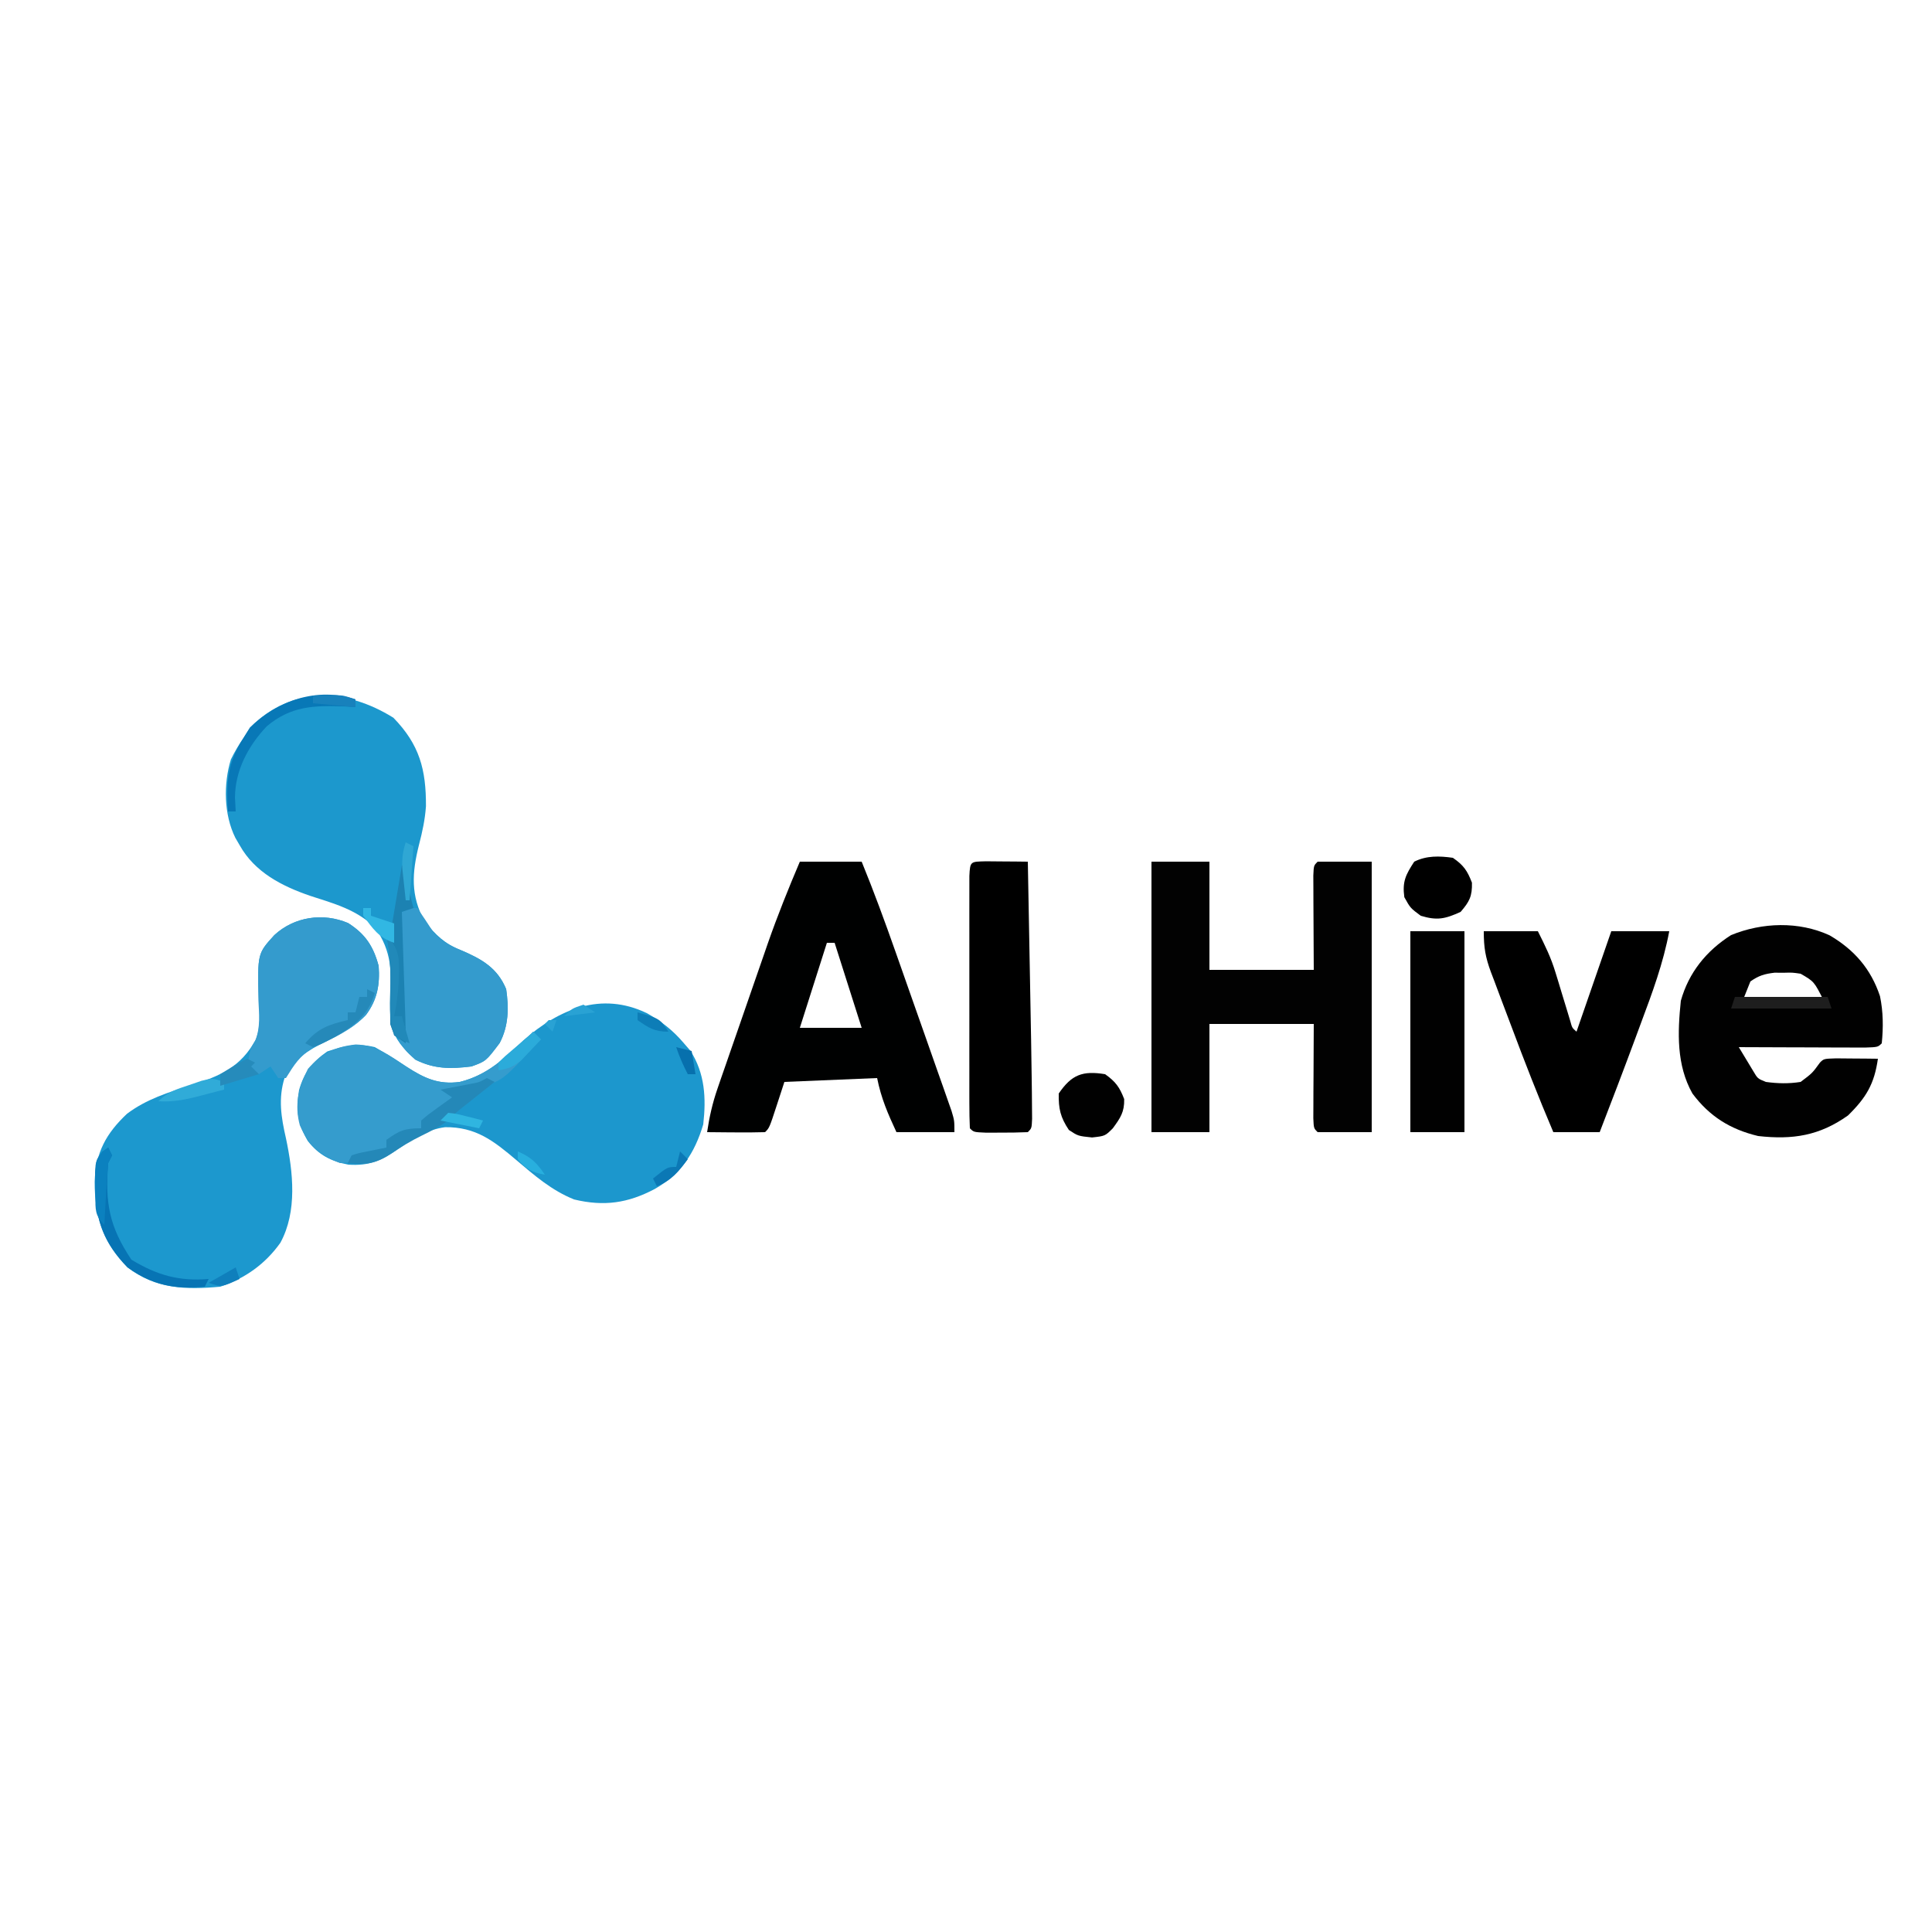
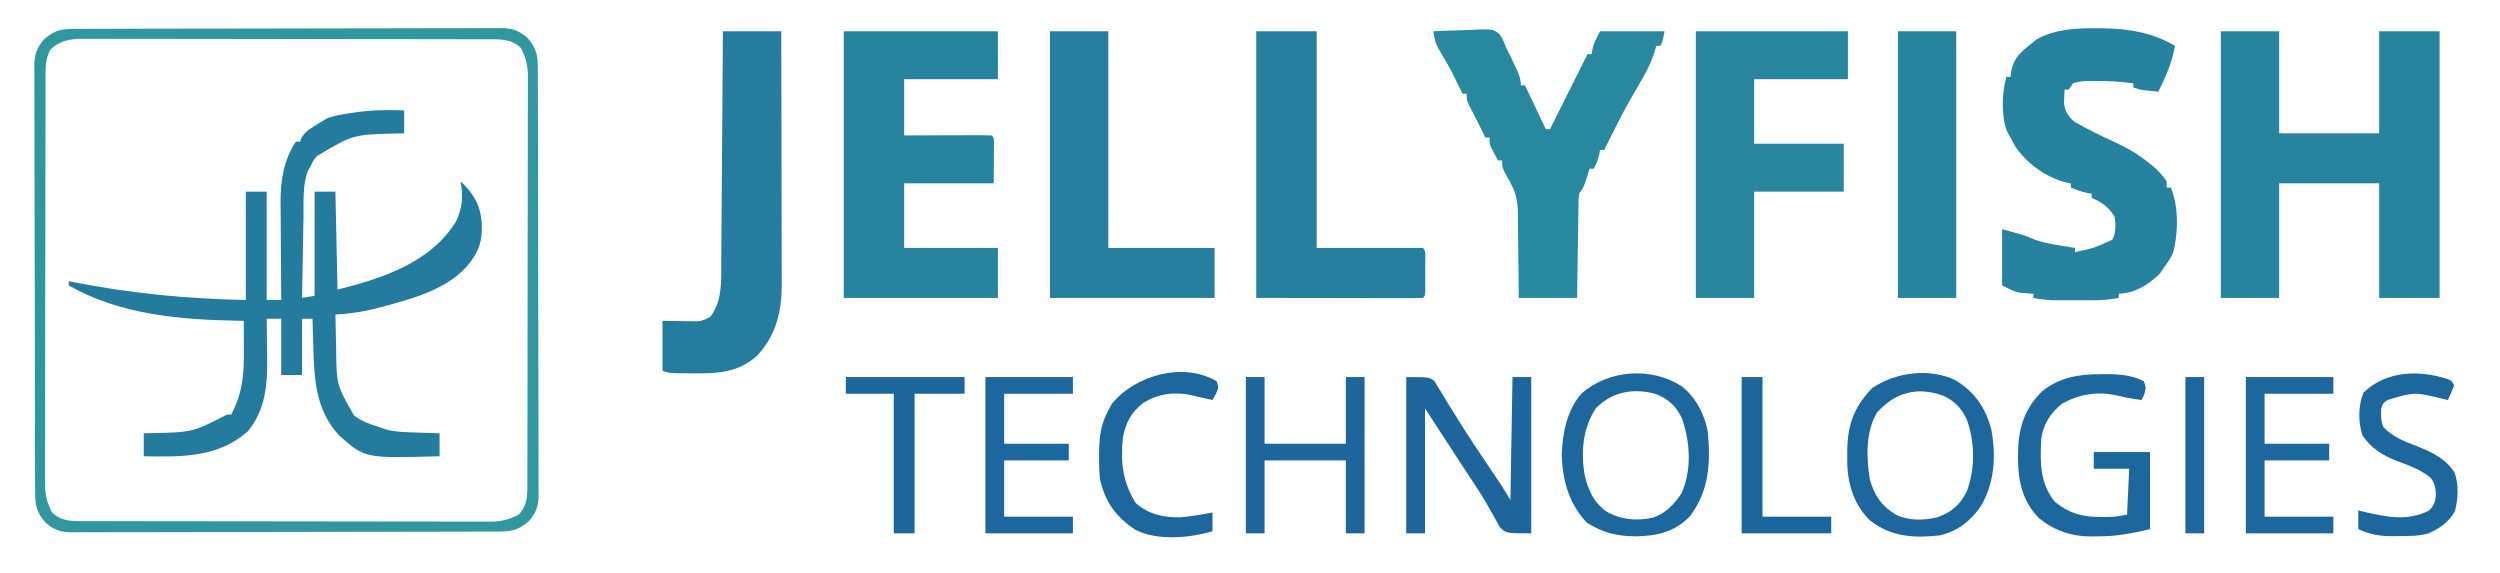
- <svg xmlns="http://www.w3.org/2000/svg" version="1.1" width="500" height="500">
-   <path d="M0 0 C6.774 6.968 8.46 13.395 8.426 22.895 C8.178 26.385 7.502 29.491 6.625 32.875 C4.799 40.137 4.415 46 8.062 52.688 C11.059 56.3 13.166 58.439 17.562 60.188 C22.863 62.454 26.926 64.75 29.188 70.25 C29.891 75.134 29.826 79.761 27.5 84.188 C23.95 88.889 23.95 88.889 20.188 90.25 C14.811 90.908 10.583 90.948 5.688 88.5 C2.428 85.566 0.577 83.417 -0.812 79.25 C-0.79 77.282 -0.763 75.314 -0.696 73.346 C-0.467 65.971 -0.327 60.433 -4.812 54.25 C-9.635 49.602 -15.375 48.094 -21.6 46.07 C-28.85 43.575 -35.864 39.992 -39.75 33.062 C-40.13 32.409 -40.511 31.755 -40.902 31.082 C-43.884 25.079 -44.012 17.159 -42.059 10.793 C-41.099 8.825 -40.049 7.055 -38.812 5.25 C-37.977 3.92 -37.977 3.92 -37.125 2.562 C-26.289 -8.274 -12.374 -7.7 0 0 Z " fill="#1C98CD" transform="translate(101.8125,185.75)" />
-   <path d="M0 0 C3.811 2.138 6.782 4.453 9.625 7.812 C10.182 8.452 10.739 9.091 11.312 9.75 C15.074 15.66 15.4 21.995 14.625 28.812 C12.4 36.257 8.816 41.724 2 45.562 C-4.868 49.168 -11.023 50.098 -18.781 48.234 C-24.578 45.924 -29.074 42.012 -33.789 38.004 C-39.595 33.084 -44.26 29.415 -52.199 29.531 C-56.786 30.124 -60.608 32.572 -64.34 35.191 C-68.673 38.203 -71.859 39.582 -77.203 39.223 C-81.721 38.37 -84.875 36.728 -87.73 33.082 C-90.32 28.655 -90.857 24.957 -89.98 19.922 C-88.667 15.345 -86.553 12.634 -82.688 9.938 C-78.277 8.439 -74.965 7.704 -70.375 8.812 C-67.555 10.385 -64.874 12.089 -62.182 13.869 C-57.57 16.858 -53.897 18.571 -48.375 17.812 C-41.457 16.117 -36.998 11.862 -31.938 7.07 C-22.707 -1.063 -11.761 -5.625 0 0 Z " fill="#1C97CD" transform="translate(167.375,262.1875)" />
-   <path d="M0 0 C4.434 2.831 6.538 5.972 7.91 11.117 C8.258 15.906 7.552 19.846 4.66 23.742 C1.659 26.918 -1.77 28.607 -5.652 30.555 C-10.553 33.066 -13.916 35.043 -16.426 40.023 C-18.127 45.388 -17.324 50.302 -16.09 55.68 C-14.233 64.429 -13.111 74.644 -17.527 82.742 C-21.43 88.252 -26.707 91.99 -33.09 94.117 C-42.039 94.932 -49.754 94.727 -57.09 89.117 C-63.492 82.502 -65.591 76.093 -65.59 66.928 C-65.341 59.398 -62.622 54.443 -57.215 49.352 C-52.167 45.566 -46.501 43.801 -40.554 41.936 C-33.032 39.546 -27.753 37.25 -23.864 30.11 C-22.516 26.639 -22.844 23.338 -23.09 19.68 C-23.455 7.923 -23.455 7.923 -19.09 3.117 C-13.907 -1.653 -6.491 -2.742 0 0 Z " fill="#1C98CE" transform="translate(90.08984,238.8828)" />
-   <path d="M0 0 C4.95 0 9.9 0 15 0 C15 9.24 15 18.48 15 28 C23.91 28 32.82 28 42 28 C41.96 19.159 41.96 19.159 41.91 10.319 C41.907 9.225 41.905 8.131 41.902 7.004 C41.897 5.878 41.892 4.752 41.886 3.592 C42 1 42 1 43 0 C47.62 0 52.24 0 57 0 C57 23.1 57 46.2 57 70 C52.38 70 47.76 70 43 70 C42 69 42 69 41.886 66.408 C41.892 65.282 41.897 64.156 41.902 62.996 C41.905 61.902 41.907 60.808 41.91 59.681 C41.919 58.281 41.928 56.88 41.938 55.438 C41.958 51.003 41.979 46.569 42 42 C33.09 42 24.18 42 15 42 C15 51.24 15 60.48 15 70 C10.05 70 5.1 70 0 70 C0 46.9 0 23.8 0 0 Z " fill="#020202" transform="translate(298,223)" />
-   <path d="M0 0 C5.28 0 10.56 0 16 0 C19.149 7.707 22.005 15.487 24.766 23.34 C25.423 25.206 25.423 25.206 26.094 27.109 C27.013 29.72 27.93 32.331 28.847 34.943 C30.021 38.289 31.202 41.633 32.384 44.976 C33.516 48.179 34.64 51.385 35.766 54.59 C36.191 55.79 36.615 56.99 37.053 58.226 C37.441 59.335 37.828 60.443 38.228 61.586 C38.742 63.049 38.742 63.049 39.268 64.543 C40 67 40 67 40 70 C35.05 70 30.1 70 25 70 C22.751 65.14 21.056 61.282 20 56 C12.08 56.33 4.16 56.66 -4 57 C-4.639 58.959 -5.279 60.919 -5.938 62.938 C-7.875 68.875 -7.875 68.875 -9 70 C-11.53 70.073 -14.033 70.092 -16.562 70.062 C-17.273 70.058 -17.984 70.053 -18.717 70.049 C-20.478 70.037 -22.239 70.019 -24 70 C-23.421 66.083 -22.608 62.476 -21.313 58.736 C-20.969 57.734 -20.625 56.732 -20.271 55.7 C-19.898 54.631 -19.525 53.562 -19.141 52.461 C-18.754 51.344 -18.368 50.226 -17.97 49.075 C-17.152 46.713 -16.332 44.351 -15.509 41.99 C-14.262 38.411 -13.025 34.829 -11.789 31.246 C-10.99 28.943 -10.191 26.639 -9.391 24.336 C-9.026 23.279 -8.661 22.223 -8.285 21.134 C-5.781 13.969 -2.973 6.984 0 0 Z M7 21 C4.69 28.26 2.38 35.52 0 43 C5.28 43 10.56 43 16 43 C13.69 35.74 11.38 28.48 9 21 C8.34 21 7.68 21 7 21 Z " fill="#000101" transform="translate(207,223)" />
-   <path d="M0 0 C6.393 3.737 10.688 8.69 13.039 15.742 C13.885 19.769 13.914 23.85 13.5 27.938 C12.5 28.938 12.5 28.938 9.082 29.051 C7.564 29.051 6.045 29.045 4.527 29.035 C3.73 29.034 2.932 29.032 2.11 29.031 C-0.447 29.025 -3.005 29.013 -5.562 29 C-7.292 28.995 -9.022 28.99 -10.752 28.986 C-15.001 28.975 -19.251 28.958 -23.5 28.938 C-22.714 30.254 -21.921 31.565 -21.125 32.875 C-20.684 33.606 -20.243 34.337 -19.789 35.09 C-18.623 37.075 -18.623 37.075 -16.5 37.938 C-13.441 38.358 -10.552 38.428 -7.5 37.938 C-4.476 35.666 -4.476 35.666 -2.5 32.938 C-1.5 31.938 -1.5 31.938 1.66 31.84 C2.948 31.851 4.236 31.863 5.562 31.875 C6.853 31.884 8.143 31.893 9.473 31.902 C10.472 31.914 11.471 31.926 12.5 31.938 C11.587 38.438 9.468 42.014 4.75 46.625 C-2.59 51.847 -9.54 52.955 -18.5 51.938 C-25.686 50.22 -31.075 46.875 -35.5 40.938 C-39.654 33.567 -39.353 25.162 -38.5 16.938 C-36.449 9.618 -31.897 4.01 -25.5 -0.062 C-17.443 -3.363 -7.976 -3.674 0 0 Z M-20.5 11.938 C-21.16 13.588 -21.82 15.238 -22.5 16.938 C-15.57 16.938 -8.64 16.938 -1.5 16.938 C-4.001 11.961 -4.001 11.961 -7.5 9.938 C-9.648 9.621 -9.648 9.621 -11.938 9.688 C-12.699 9.682 -13.461 9.677 -14.246 9.672 C-16.849 9.979 -18.352 10.423 -20.5 11.938 Z " fill="#010101" transform="translate(473.5,242.0625)" />
-   <path d="M0 0 C4.62 0 9.24 0 14 0 C15.908 3.816 17.38 6.771 18.57 10.707 C18.827 11.54 19.083 12.374 19.348 13.232 C19.604 14.084 19.861 14.935 20.125 15.812 C20.646 17.528 21.169 19.243 21.695 20.957 C21.922 21.71 22.149 22.462 22.383 23.238 C22.858 25.002 22.858 25.002 24 26 C26.97 17.42 29.94 8.84 33 0 C37.95 0 42.9 0 48 0 C46.461 8.246 43.619 15.92 40.688 23.75 C40.208 25.044 39.73 26.338 39.252 27.633 C36.236 35.782 33.133 43.896 30 52 C26.04 52 22.08 52 18 52 C14.125 42.886 10.532 33.692 7.069 24.416 C6.179 22.039 5.278 19.667 4.377 17.295 C3.807 15.771 3.237 14.247 2.668 12.723 C2.399 12.021 2.131 11.318 1.854 10.595 C0.421 6.713 0 4.251 0 0 Z " fill="#000000" transform="translate(384,241)" />
-   <path d="M0 0 C1.932 0.017 1.932 0.017 3.902 0.035 C5.193 0.044 6.483 0.053 7.812 0.062 C8.812 0.074 9.811 0.086 10.84 0.098 C10.984 7.835 11.126 15.572 11.267 23.309 C11.315 25.937 11.364 28.564 11.413 31.191 C11.483 34.987 11.552 38.782 11.621 42.578 C11.643 43.736 11.665 44.894 11.687 46.087 C11.747 49.424 11.797 52.76 11.84 56.098 C11.864 57.928 11.864 57.928 11.888 59.795 C11.898 60.978 11.907 62.161 11.916 63.38 C11.93 64.99 11.93 64.99 11.945 66.632 C11.84 69.098 11.84 69.098 10.84 70.098 C8.508 70.197 6.174 70.227 3.84 70.223 C2.561 70.225 1.282 70.228 -0.035 70.23 C-3.16 70.098 -3.16 70.098 -4.16 69.098 C-4.26 66.986 -4.288 64.872 -4.29 62.758 C-4.292 61.765 -4.292 61.765 -4.295 60.752 C-4.299 58.555 -4.296 56.358 -4.293 54.16 C-4.294 52.639 -4.295 51.119 -4.296 49.598 C-4.297 46.407 -4.295 43.216 -4.291 40.024 C-4.285 35.925 -4.288 31.826 -4.294 27.726 C-4.298 24.585 -4.297 21.443 -4.294 18.302 C-4.293 16.79 -4.294 15.278 -4.296 13.766 C-4.299 11.657 -4.295 9.547 -4.29 7.438 C-4.289 6.235 -4.288 5.032 -4.287 3.793 C-4.104 -0.095 -3.958 0.122 0 0 Z " fill="#000000" transform="translate(255.1602,222.9023)" />
-   <path d="M0 0 C4.434 2.831 6.538 5.972 7.91 11.117 C8.258 15.906 7.552 19.846 4.66 23.742 C0.84 27.777 -4.091 29.921 -9.066 32.246 C-12.55 34.402 -13.956 36.676 -16.09 40.117 C-16.75 40.117 -17.41 40.117 -18.09 40.117 C-18.75 39.127 -19.41 38.137 -20.09 37.117 C-21.08 37.777 -22.07 38.437 -23.09 39.117 C-24.08 38.457 -25.07 37.797 -26.09 37.117 C-25.316 32.475 -25.316 32.475 -24.043 30.461 C-22.626 26.976 -23.058 23.555 -23.215 19.867 C-23.439 7.905 -23.439 7.905 -19.09 3.117 C-13.907 -1.653 -6.491 -2.742 0 0 Z " fill="#349BCD" transform="translate(90.08984,238.8828)" />
-   <path d="M0 0 C0.66 0.66 1.32 1.32 2 2 C0.283 3.825 -1.447 5.635 -3.188 7.438 C-3.67 7.954 -4.153 8.47 -4.65 9.002 C-7.658 12.09 -9.682 13.63 -14 14 C-19.128 15.256 -20.818 16.895 -24 21 C-26.75 22.312 -26.75 22.312 -29 23 C-29 23.66 -29 24.32 -29 25 C-33.455 26.485 -33.455 26.485 -38 28 C-38 28.66 -38 29.32 -38 30 C-46.686 33.917 -46.686 33.917 -50 34 C-55.324 31.852 -58.116 29.517 -60.406 24.215 C-61.84 18.867 -60.741 14.482 -58.312 9.625 C-54.76 5.593 -51.241 3.886 -45.938 3.312 C-40.654 3.437 -37.102 6.217 -32.807 9.057 C-28.195 12.045 -24.522 13.758 -19 13 C-11.099 11.063 -5.672 5.542 0 0 Z " fill="#359CCD" transform="translate(138,267)" />
-   <path d="M0 0 C1.364 1.979 2.694 3.982 4 6 C6.204 8.566 8.248 9.694 11.375 10.938 C16.675 13.204 20.739 15.5 23 21 C23.704 25.884 23.639 30.511 21.312 34.938 C17.762 39.639 17.762 39.639 14 41 C8.568 41.664 4.368 41.696 -0.562 39.188 C-3 37 -3 37 -5 34 C-4.01 33.505 -4.01 33.505 -3 33 C-3.33 32.67 -3.66 32.34 -4 32 C-4.088 29.708 -4.107 27.414 -4.098 25.121 C-4.096 24.434 -4.095 23.748 -4.093 23.04 C-4.088 20.839 -4.075 18.638 -4.062 16.438 C-4.057 14.949 -4.053 13.46 -4.049 11.971 C-4.038 8.314 -4.021 4.657 -4 1 C-2 0 -2 0 0 0 Z " fill="#349BCD" transform="translate(108,235)" />
-   <path d="M0 0 C4.62 0 9.24 0 14 0 C14 17.16 14 34.32 14 52 C9.38 52 4.76 52 0 52 C0 34.84 0 17.68 0 0 Z " fill="#010101" transform="translate(365,241)" />
-   <path d="M0 0 C2.781 1.925 3.732 3.303 4.938 6.438 C5.023 9.95 4.296 11.345 2 14 C-2.023 15.822 -4.059 16.284 -8.312 15 C-11 13 -11 13 -12.562 10.188 C-13.117 6.15 -12.196 4.372 -10 1 C-6.8 -0.6 -3.473 -0.495 0 0 Z " fill="#000000" transform="translate(376,222)" />
-   <path d="M0 0 C2.716 1.93 3.747 3.342 4.938 6.438 C5.019 9.794 3.955 11.321 2 14 C0 16 0 16 -3.375 16.375 C-7 16 -7 16 -9.375 14.438 C-11.57 11.145 -12.069 8.958 -12 5 C-8.664 0.101 -5.81 -0.951 0 0 Z " fill="#010101" transform="translate(286,278)" />
-   <path d="M0 0 C0.33 0 0.66 0 1 0 C1.144 1.073 1.289 2.145 1.438 3.25 C1.837 5.917 2.276 8.414 3 11 C2.01 11.33 1.02 11.66 0 12 C0.03 12.923 0.061 13.847 0.092 14.798 C0.204 18.225 0.316 21.653 0.427 25.08 C0.476 26.563 0.524 28.046 0.573 29.529 C0.643 31.661 0.712 33.794 0.781 35.926 C0.844 37.85 0.844 37.85 0.908 39.814 C0.968 41.875 1 43.938 1 46 C-2 44 -2 44 -3 41 C-3.058 37.469 -3.022 33.954 -2.961 30.424 C-2.916 26.155 -3.144 22.207 -4 18 C-3.67 18 -3.34 18 -3 18 C-2.01 12.06 -1.02 6.12 0 0 Z " fill="#1C82B2" transform="translate(104,224)" />
-   <path d="M0 0 C0.66 0.33 1.32 0.66 2 1 C1.301 1.554 0.603 2.109 -0.117 2.68 C-1.027 3.404 -1.937 4.129 -2.875 4.875 C-3.78 5.594 -4.685 6.314 -5.617 7.055 C-8.003 8.936 -8.003 8.936 -10 11 C-12.256 12.504 -14.268 13.659 -16.688 14.812 C-19.664 16.257 -22.337 17.878 -25.062 19.75 C-28.921 22.248 -31.471 22.472 -36 22 C-35.67 21.34 -35.34 20.68 -35 20 C-33.25 19.438 -33.25 19.438 -31 19 C-30.093 18.814 -29.185 18.629 -28.25 18.438 C-27.508 18.293 -26.765 18.149 -26 18 C-26 17.34 -26 16.68 -26 16 C-22.633 13.568 -21.266 13 -17 13 C-17 12.34 -17 11.68 -17 11 C-15.25 9.492 -15.25 9.492 -13 7.875 C-12.258 7.336 -11.515 6.797 -10.75 6.242 C-9.884 5.627 -9.884 5.627 -9 5 C-9.99 4.34 -10.98 3.68 -12 3 C-11.301 2.867 -10.603 2.734 -9.883 2.598 C-8.518 2.333 -8.518 2.333 -7.125 2.062 C-5.768 1.801 -5.768 1.801 -4.383 1.535 C-2 1.1 -2 1.1 0 0 Z " fill="#2488B8" transform="translate(126,279)" />
-   <path d="M0 0 C0.33 0.66 0.66 1.32 1 2 C0.67 2.66 0.34 3.32 0 4 C-0.83 14.369 0.275 20.412 6 29 C12.624 33.02 18.314 34.63 26 34 C25.67 34.66 25.34 35.32 25 36 C17.245 36.742 11.4 35.59 5 31 C-1.007 24.844 -3.287 18.972 -3.312 10.375 C-3.329 9.063 -3.346 7.75 -3.363 6.398 C-3 3 -3 3 -1.48 1.039 C-0.992 0.696 -0.503 0.353 0 0 Z " fill="#0774B4" transform="translate(28,297)" />
-   <path d="M0 0 C0 0.66 0 1.32 0 2 C-0.906 1.942 -1.812 1.884 -2.746 1.824 C-10.726 1.529 -16.74 1.701 -23 7 C-27.767 12.055 -31.163 18.408 -31.188 25.438 C-31.126 26.613 -31.064 27.789 -31 29 C-31.66 29 -32.32 29 -33 29 C-33.491 21.579 -33.125 16.281 -29 10 C-28.165 8.67 -28.165 8.67 -27.312 7.312 C-20.205 0.205 -9.753 -3.251 0 0 Z " fill="#0878B7" transform="translate(92,181)" />
-   <path d="M0 0 C0.66 0.33 1.32 0.66 2 1 C0.394 6.621 -3.269 9.391 -8.102 12.238 C-12.03 14.317 -12.03 14.317 -14 15 C-14.66 14.67 -15.32 14.34 -16 14 C-12.778 10.133 -9.851 9.119 -5 8 C-5 7.34 -5 6.68 -5 6 C-4.34 6 -3.68 6 -3 6 C-2.67 4.68 -2.34 3.36 -2 2 C-1.34 2 -0.68 2 0 2 C0 1.34 0 0.68 0 0 Z " fill="#2589B9" transform="translate(95,256)" />
-   <path d="M0 0 C7.92 0 15.84 0 24 0 C24.33 0.99 24.66 1.98 25 3 C16.42 3 7.84 3 -1 3 C-0.67 2.01 -0.34 1.02 0 0 Z " fill="#1E1E1E" transform="translate(449,258)" />
-   <path d="M0 0 C2.832 3.175 3.368 5.151 3.25 9.375 C3.224 10.338 3.198 11.301 3.172 12.293 C2.984 15.248 2.626 18.105 2 21 C2.66 21 3.32 21 4 21 C4.66 23.31 5.32 25.62 6 28 C4.062 27.188 4.062 27.188 2 26 C0.517 21.552 0.959 17.064 1.039 12.424 C1.084 8.155 0.856 4.207 0 0 Z " fill="#2189B9" transform="translate(100,242)" />
-   <path d="M0 0 C0.33 0.66 0.66 1.32 1 2 C0.67 2.66 0.34 3.32 0 4 C-0.232 6.713 -0.419 9.408 -0.562 12.125 C-0.606 12.879 -0.649 13.633 -0.693 14.41 C-0.799 16.273 -0.9 18.137 -1 20 C-3.474 17.526 -3.286 16.025 -3.322 12.639 C-3.319 11.954 -3.316 11.268 -3.312 10.562 C-3.329 9.881 -3.345 9.2 -3.361 8.498 C-3.366 3.475 -3.366 3.475 -1.48 1.027 C-0.748 0.519 -0.748 0.519 0 0 Z " fill="#0B81BF" transform="translate(28,297)" />
-   <path d="M0 0 C0 0.66 0 1.32 0 2 C-0.579 2.143 -1.158 2.286 -1.754 2.434 C-3.161 2.788 -4.565 3.154 -5.965 3.535 C-9.733 4.543 -13.062 5.246 -17 5 C-14.517 2.517 -12.382 1.927 -9.062 0.812 C-8.002 0.448 -6.941 0.083 -5.848 -0.293 C-3 -1 -3 -1 0 0 Z " fill="#30ABD8" transform="translate(58,280)" />
-   <path d="M0 0 C0.66 0.33 1.32 0.66 2 1 C1.67 1.33 1.34 1.66 1 2 C1.66 2.66 2.32 3.32 3 4 C-1.95 5.485 -1.95 5.485 -7 7 C-7 6.01 -7 5.02 -7 4 C-1.727 0.777 -1.727 0.777 0 0 Z " fill="#268BBB" transform="translate(64,274)" />
-   <path d="M0 0 C0.66 0.66 1.32 1.32 2 2 C0.926 3.155 -0.159 4.299 -1.25 5.438 C-1.853 6.076 -2.457 6.714 -3.078 7.371 C-5.1 9.085 -6.413 9.594 -9 10 C-9 9.34 -9 8.68 -9 8 C-7.285 6.309 -7.285 6.309 -5.062 4.438 C-3.966 3.507 -3.966 3.507 -2.848 2.559 C-2.238 2.044 -1.628 1.53 -1 1 C-0.67 0.67 -0.34 0.34 0 0 Z " fill="#2BABDA" transform="translate(138,267)" />
-   <path d="M0 0 C0.66 0 1.32 0 2 0 C2 0.66 2 1.32 2 2 C3.98 2.66 5.96 3.32 8 4 C8 5.65 8 7.3 8 9 C3.962 7.654 2.527 5.347 0 2 C0 1.34 0 0.68 0 0 Z " fill="#31B7E3" transform="translate(94,235)" />
-   <path d="M0 0 C2.164 0.242 2.164 0.242 4.625 0.875 C5.442 1.079 6.26 1.282 7.102 1.492 C8.041 1.744 8.041 1.744 9 2 C8.67 2.66 8.34 3.32 8 4 C4.7 3.34 1.4 2.68 -2 2 C-1.34 1.34 -0.68 0.68 0 0 Z " fill="#2FB5E0" transform="translate(116,288)" />
-   <path d="M0 0 C0.66 0.33 1.32 0.66 2 1 C1.67 5.62 1.34 10.24 1 15 C0.67 15 0.34 15 0 15 C-0.196 13.251 -0.381 11.501 -0.562 9.75 C-0.667 8.775 -0.771 7.801 -0.879 6.797 C-0.99 4.237 -0.777 2.419 0 0 Z " fill="#2FA7D4" transform="translate(105,218)" />
-   <path d="M0 0 C1.258 -0.021 2.516 -0.041 3.812 -0.062 C4.52 -0.074 5.228 -0.086 5.957 -0.098 C8 0 8 0 11 1 C11 1.66 11 2.32 11 3 C7.37 2.67 3.74 2.34 0 2 C0 1.34 0 0.68 0 0 Z " fill="#1881BC" transform="translate(81,180)" />
-   <path d="M0 0 C0.66 0.66 1.32 1.32 2 2 C-0.39 5.243 -2.205 7.509 -6 9 C-6.33 8.34 -6.66 7.68 -7 7 C-3.25 4 -3.25 4 -1 4 C-0.67 2.68 -0.34 1.36 0 0 Z " fill="#0B78B5" transform="translate(176,298)" />
-   <path d="M0 0 C0.99 0.66 1.98 1.32 3 2 C0.36 2.33 -2.28 2.66 -5 3 C-3 1 -3 1 0 0 Z M-7 3 C-5 4 -5 4 -5 4 Z M-9 4 C-8.34 4 -7.68 4 -7 4 C-7.33 4.99 -7.66 5.98 -8 7 C-8.66 6.34 -9.32 5.68 -10 5 C-9.67 4.67 -9.34 4.34 -9 4 Z " fill="#29A2D4" transform="translate(151,260)" />
-   <path d="M0 0 C0.33 0.99 0.66 1.98 1 3 C-3.625 5.125 -3.625 5.125 -7 4 C-4.69 2.68 -2.38 1.36 0 0 Z " fill="#0F7FBC" transform="translate(61,328)" />
-   <path d="M0 0 C3.367 1.393 4.986 2.979 7 6 C3.757 5.441 2.069 4.587 0 2 C0 1.34 0 0.68 0 0 Z " fill="#28AFDE" transform="translate(134,298)" />
-   <path d="M0 0 C1.32 0.33 2.64 0.66 4 1 C4.33 2.98 4.66 4.96 5 7 C4.34 7 3.68 7 3 7 C1.794 4.668 0.835 2.504 0 0 Z " fill="#0770AD" transform="translate(175,271)" />
-   <path d="M0 0 C5.75 1.625 5.75 1.625 8 5 C4.401 5 2.905 4.042 0 2 C0 1.34 0 0.68 0 0 Z " fill="#0D7DB7" transform="translate(165,262)" />
+ <svg xmlns="http://www.w3.org/2000/svg" version="1.1" width="1200" height="275">
+   <path d="M0 0 C9.24 0 18.48 0 28 0 C28 16.17 28 32.34 28 49 C43.84 49 59.68 49 76 49 C76 32.83 76 16.66 76 0 C85.57 0 95.14 0 105 0 C105 42.24 105 84.48 105 128 C95.43 128 85.86 128 76 128 C76 109.85 76 91.7 76 73 C60.16 73 44.32 73 28 73 C28 91.15 28 109.3 28 128 C18.76 128 9.52 128 0 128 C0 85.76 0 43.52 0 0 Z " fill="#27849F" transform="translate(1066,15)" />
+   <path d="M0 0 C0 3.63 0 7.26 0 11 C-1.281 11.026 -2.563 11.052 -3.883 11.078 C-24.639 11.603 -24.639 11.603 -42 22 C-43.899 24.496 -43.899 24.496 -45 27 C-45.557 27.897 -45.557 27.897 -46.125 28.812 C-48.83 35.576 -48.205 43.772 -48.316 50.938 C-48.348 52.619 -48.348 52.619 -48.379 54.333 C-48.444 57.889 -48.504 61.444 -48.562 65 C-48.606 67.421 -48.649 69.841 -48.693 72.262 C-48.8 78.174 -48.902 84.087 -49 90 C-47.02 89.67 -45.04 89.34 -43 89 C-43 72.5 -43 56 -43 39 C-39.7 39 -36.4 39 -33 39 C-32.67 54.51 -32.34 70.02 -32 86 C-10.698 80.675 12.642 73.188 24.879 53.324 C27.941 46.975 28.482 40.819 27 34 C33.178 39.663 36.523 45.332 37.238 53.832 C37.407 60.613 36.897 65.381 33 71 C32.599 71.593 32.198 72.186 31.785 72.797 C21.933 85.705 4.226 90.315 -10.75 94.312 C-11.696 94.567 -12.642 94.822 -13.616 95.084 C-20.062 96.731 -26.362 97.59 -33 98 C-32.93 102.053 -32.842 106.106 -32.738 110.158 C-32.705 111.531 -32.677 112.904 -32.654 114.277 C-32.473 131.717 -32.473 131.717 -24.09 146.383 C-20.415 149.226 -16.414 150.673 -12 152 C-10.978 152.351 -9.956 152.701 -8.902 153.062 C-3.888 154.48 1.26 154.463 6.438 154.625 C7.964 154.683 7.964 154.683 9.521 154.742 C12.014 154.836 14.507 154.919 17 155 C17 158.63 17 162.26 17 166 C-18.805 166.991 -18.805 166.991 -30.984 156.25 C-42.614 143.925 -43.201 128.852 -43.625 112.688 C-43.664 111.458 -43.702 110.229 -43.742 108.963 C-43.835 105.975 -43.921 102.988 -44 100 C-45.65 100 -47.3 100 -49 100 C-49 108.91 -49 117.82 -49 127 C-52.3 127 -55.6 127 -59 127 C-59 118.09 -59 109.18 -59 100 C-61.31 100 -63.62 100 -66 100 C-65.984 100.942 -65.969 101.884 -65.952 102.855 C-65.901 106.402 -65.863 109.948 -65.835 113.495 C-65.82 115.02 -65.8 116.546 -65.774 118.071 C-65.554 131.175 -66.397 143.414 -75 154 C-89.27 166.692 -106.922 166.344 -125 166 C-125 162.37 -125 158.74 -125 155 C-123.623 154.963 -122.247 154.925 -120.828 154.887 C-101.668 154.496 -101.668 154.496 -85 146 C-84.34 146 -83.68 146 -83 146 C-77.29 135.019 -76.855 126.237 -76.938 114.062 C-76.942 112.806 -76.947 111.55 -76.951 110.256 C-76.963 107.171 -76.979 104.085 -77 101 C-77.687 100.991 -78.374 100.981 -79.082 100.972 C-107 100.5 -136.264 98.178 -161 84 C-161 83.34 -161 82.68 -161 82 C-160.308 82.136 -159.616 82.272 -158.902 82.411 C-130.981 87.844 -104.417 90.427 -76 91 C-76 73.84 -76 56.68 -76 39 C-72.7 39 -69.4 39 -66 39 C-66 56.16 -66 73.32 -66 91 C-63.69 91 -61.38 91 -59 91 C-59.01 89.969 -59.01 89.969 -59.02 88.917 C-59.081 82.387 -59.126 75.857 -59.155 69.326 C-59.171 65.97 -59.194 62.614 -59.226 59.258 C-59.263 55.386 -59.28 51.513 -59.293 47.641 C-59.308 46.456 -59.324 45.271 -59.34 44.05 C-59.342 33.513 -57.87 23.906 -52 15 C-51.34 15 -50.68 15 -50 15 C-49.76 14.404 -49.52 13.809 -49.273 13.195 C-47.738 10.548 -46.198 9.507 -43.625 7.875 C-42.469 7.129 -42.469 7.129 -41.289 6.367 C-40.534 5.916 -39.778 5.465 -39 5 C-38.425 4.644 -37.85 4.288 -37.258 3.922 C-33.703 2.47 -30.031 1.964 -26.25 1.375 C-25 1.177 -25 1.177 -23.725 0.975 C-15.775 -0.192 -8.022 -0.299 0 0 Z " fill="#237B9E" transform="translate(194,53)" />
+   <path d="M0 0 C24.42 0 48.84 0 74 0 C74 7.59 74 15.18 74 23 C59.15 23 44.3 23 29 23 C29 31.91 29 40.82 29 50 C32.02 49.988 35.041 49.977 38.152 49.965 C41.065 49.957 43.977 49.951 46.889 49.945 C48.92 49.94 50.95 49.933 52.98 49.925 C55.892 49.912 58.803 49.907 61.715 49.902 C62.628 49.897 63.542 49.892 64.483 49.887 C66.656 49.887 68.828 49.938 71 50 C72 51 72 51 72.114 53.133 C72.106 54.508 72.106 54.508 72.098 55.91 C72.095 56.801 72.093 57.692 72.09 58.61 C72.081 59.749 72.072 60.889 72.062 62.062 C72.042 65.672 72.021 69.281 72 73 C57.81 73 43.62 73 29 73 C29 83.23 29 93.46 29 104 C43.85 104 58.7 104 74 104 C74 111.92 74 119.84 74 128 C49.58 128 25.16 128 0 128 C0 85.76 0 43.52 0 0 Z " fill="#27849F" transform="translate(405,15)" />
+   <path d="M0 0 C1.179 0.006 2.357 0.012 3.572 0.019 C15.853 0.238 26.998 2.165 37.75 8.438 C36.311 16.446 33.388 23.21 29.75 30.438 C28.312 30.296 26.875 30.149 25.438 30 C24.637 29.919 23.836 29.838 23.012 29.754 C20.75 29.438 20.75 29.438 17.75 28.438 C17.75 27.777 17.75 27.117 17.75 26.438 C11.772 25.568 5.906 25.328 -0.125 25.312 C-0.875 25.308 -1.624 25.303 -2.396 25.299 C-5.609 25.308 -8.181 25.414 -11.25 26.438 C-11.91 27.427 -12.57 28.418 -13.25 29.438 C-13.91 29.438 -14.57 29.438 -15.25 29.438 C-15.332 30.832 -15.39 32.229 -15.438 33.625 C-15.472 34.402 -15.507 35.18 -15.543 35.98 C-15.075 39.905 -13.428 42.487 -10.367 44.957 C-4.148 48.543 2.245 51.653 8.772 54.634 C14.619 57.31 19.759 60.297 24.812 64.312 C25.649 64.97 26.486 65.627 27.348 66.305 C29.842 68.519 31.844 70.7 33.75 73.438 C33.75 74.427 33.75 75.418 33.75 76.438 C34.41 76.438 35.07 76.438 35.75 76.438 C39.542 85.514 39.382 98.475 36.805 107.891 C35.632 110.296 34.379 112.32 32.75 114.438 C32.028 115.51 31.306 116.582 30.562 117.688 C24.926 123.199 18.725 127.091 10.75 127.438 C10.75 128.097 10.75 128.757 10.75 129.438 C6.457 130.256 2.399 130.566 -1.969 130.57 C-3.231 130.572 -4.493 130.573 -5.793 130.574 C-7.752 130.568 -7.752 130.568 -9.75 130.562 C-11.056 130.566 -12.362 130.57 -13.707 130.574 C-14.969 130.573 -16.231 130.572 -17.531 130.57 C-18.677 130.569 -19.822 130.568 -21.002 130.567 C-24.166 130.441 -27.142 130.03 -30.25 129.438 C-30.25 128.778 -30.25 128.118 -30.25 127.438 C-30.83 127.4 -31.41 127.363 -32.008 127.324 C-32.789 127.258 -33.57 127.193 -34.375 127.125 C-35.141 127.067 -35.906 127.009 -36.695 126.949 C-39.25 126.438 -39.25 126.438 -45.25 123.438 C-45.25 114.528 -45.25 105.618 -45.25 96.438 C-34.25 99.438 -34.25 99.438 -30.621 101.02 C-26.553 102.731 -22.652 103.445 -18.312 104.125 C-17.533 104.255 -16.754 104.384 -15.951 104.518 C-14.052 104.832 -12.151 105.136 -10.25 105.438 C-10.25 106.097 -10.25 106.757 -10.25 107.438 C-0.871 105.437 -0.871 105.437 7.75 101.438 C9.497 97.944 9.315 94.25 8.75 90.438 C5.818 85.781 2.793 83.548 -2.25 81.438 C-2.25 80.778 -2.25 80.118 -2.25 79.438 C-2.972 79.314 -3.694 79.19 -4.438 79.062 C-7.207 78.447 -9.647 77.553 -12.25 76.438 C-12.25 75.778 -12.25 75.118 -12.25 74.438 C-12.821 74.337 -13.392 74.236 -13.98 74.133 C-23.944 71.82 -33.023 65.198 -38.875 56.812 C-39.701 55.374 -40.497 53.916 -41.25 52.438 C-41.869 51.282 -42.487 50.127 -43.125 48.938 C-45.679 41.545 -45.303 30.857 -43.25 23.438 C-42.59 23.438 -41.93 23.438 -41.25 23.438 C-41.126 22.53 -41.002 21.622 -40.875 20.688 C-39.615 14.134 -36.307 11.421 -31.25 7.438 C-30.363 6.716 -29.476 5.994 -28.562 5.25 C-19.733 0.419 -9.874 -0.088 0 0 Z " fill="#26839F" transform="translate(1006.25,13.5625)" />
+   <path d="M0 0 C4.181 -0.198 8.359 -0.343 12.543 -0.439 C13.964 -0.48 15.385 -0.534 16.805 -0.604 C28.538 -1.162 28.538 -1.162 31.939 1.542 C33.285 3.647 34.151 5.652 35 8 C35.663 9.324 36.336 10.644 37.02 11.957 C37.623 13.24 38.22 14.525 38.812 15.812 C39.124 16.467 39.435 17.121 39.756 17.795 C41.11 20.709 42 22.747 42 26 C42.66 26 43.32 26 44 26 C48.95 36.395 48.95 36.395 54 47 C54.66 47 55.32 47 56 47 C56.413 46.175 56.825 45.35 57.25 44.5 C65.625 27.75 65.625 27.75 74 11 C74.66 11 75.32 11 76 11 C76.103 10.299 76.206 9.598 76.312 8.875 C77 6 77 6 80 0 C90.23 0 100.46 0 111 0 C110 5 110 5 109 7 C108.34 7 107.68 7 107 7 C106.636 8.249 106.273 9.498 105.898 10.785 C103.901 16.772 100.805 22.012 97.625 27.438 C93.511 34.525 89.587 41.631 86 49 C85.231 50.543 84.46 52.084 83.688 53.625 C83.131 54.739 82.574 55.852 82 57 C81.34 57 80.68 57 80 57 C79.814 58.114 79.814 58.114 79.625 59.25 C79.045 61.801 78.263 63.727 77 66 C76.34 66 75.68 66 75 66 C74.71 66.922 74.71 66.922 74.414 67.863 C74.154 68.672 73.893 69.48 73.625 70.312 C73.242 71.513 73.242 71.513 72.852 72.738 C72 75 72 75 70 78 C69.673 80.322 69.673 80.322 69.681 82.93 C69.661 83.931 69.641 84.932 69.621 85.963 C69.609 87.041 69.598 88.12 69.586 89.23 C69.567 90.336 69.547 91.442 69.527 92.581 C69.467 96.116 69.421 99.652 69.375 103.188 C69.337 105.583 69.298 107.978 69.258 110.373 C69.16 116.249 69.081 122.124 69 128 C59.76 128 50.52 128 41 128 C40.974 124.556 40.948 121.111 40.922 117.562 C40.883 114.21 40.838 110.857 40.792 107.504 C40.764 105.183 40.743 102.861 40.729 100.539 C40.707 97.192 40.661 93.846 40.609 90.5 C40.608 89.469 40.607 88.439 40.606 87.377 C40.476 80.925 39.371 76.492 36 71 C33 65.321 33 65.321 33 62 C32.34 62 31.68 62 31 62 C30.326 60.733 29.661 59.461 29 58.188 C28.443 57.126 28.443 57.126 27.875 56.043 C27 54 27 54 27 51 C26.34 51 25.68 51 25 51 C23.791 48.583 22.583 46.165 21.379 43.746 C20.524 42.044 19.659 40.348 18.777 38.66 C16 33.315 16 33.315 16 30 C15.34 30 14.68 30 14 30 C13.481 28.938 12.961 27.876 12.426 26.781 C8.12 17.869 8.12 17.869 3.062 9.375 C0.999 5.998 0.512 3.848 0 0 Z " fill="#28889F" transform="translate(688,15)" />
+   <path d="M0 0 C24.09 0 48.18 0 73 0 C73 7.59 73 15.18 73 23 C58.15 23 43.3 23 28 23 C28 33.23 28 43.46 28 54 C42.19 54 56.38 54 71 54 C71 61.59 71 69.18 71 77 C56.81 77 42.62 77 28 77 C28 93.83 28 110.66 28 128 C18.76 128 9.52 128 0 128 C0 85.76 0 43.52 0 0 Z " fill="#28879F" transform="translate(814,15)" />
+   <path d="M0 0 C9.24 0 18.48 0 28 0 C28.045 16.925 28.082 33.85 28.104 50.775 C28.114 58.634 28.128 66.493 28.151 74.352 C28.171 81.205 28.184 88.057 28.188 94.91 C28.191 98.536 28.197 102.162 28.211 105.788 C28.228 109.843 28.228 113.898 28.227 117.953 C28.234 119.145 28.241 120.338 28.249 121.567 C28.217 134.397 25.599 145.776 16.66 155.469 C7.671 163.76 -2.085 164.317 -13.812 164.188 C-14.944 164.187 -16.075 164.186 -17.24 164.186 C-25.577 164.141 -25.577 164.141 -29 163 C-29 155.08 -29 147.16 -29 139 C-19.75 139.125 -19.75 139.125 -16.854 139.18 C-16.093 139.185 -15.331 139.19 -14.547 139.195 C-13.384 139.211 -13.384 139.211 -12.198 139.227 C-9.707 138.97 -8.129 138.299 -6 137 C-4.705 135.318 -4.705 135.318 -3.812 133.312 C-3.327 132.348 -3.327 132.348 -2.832 131.363 C-0.426 124.529 -0.832 117.154 -0.795 110.006 C-0.785 108.815 -0.775 107.624 -0.765 106.397 C-0.739 103.15 -0.717 99.902 -0.697 96.655 C-0.675 93.254 -0.647 89.854 -0.621 86.453 C-0.571 80.022 -0.526 73.591 -0.483 67.159 C-0.433 59.834 -0.378 52.509 -0.323 45.183 C-0.209 30.122 -0.103 15.061 0 0 Z " fill="#247C9E" transform="translate(347,15)" />
+   <path d="M0 0 C9.57 0 19.14 0 29 0 C29 34.32 29 68.64 29 104 C45.83 104 62.66 104 80 104 C81.654 105.654 81.13 107.603 81.133 109.875 C81.134 110.86 81.135 111.845 81.137 112.859 C81.133 113.896 81.129 114.932 81.125 116 C81.129 117.036 81.133 118.073 81.137 119.141 C81.135 120.125 81.134 121.11 81.133 122.125 C81.132 123.035 81.131 123.945 81.129 124.883 C81 127 81 127 80 128 C77.505 128.095 75.038 128.126 72.543 128.114 C71.75 128.114 70.957 128.114 70.139 128.114 C67.56 128.113 64.981 128.106 62.402 128.098 C60.815 128.096 59.227 128.095 57.64 128.095 C51.739 128.089 45.838 128.075 39.938 128.062 C20.168 128.032 20.168 128.032 0 128 C0 85.76 0 43.52 0 0 Z " fill="#257F9F" transform="translate(603,15)" />
+   <path d="M0 0 C9.24 0 18.48 0 28 0 C28 34.32 28 68.64 28 104 C44.83 104 61.66 104 79 104 C79 111.92 79 119.84 79 128 C52.93 128 26.86 128 0 128 C0 85.76 0 43.52 0 0 Z " fill="#257F9F" transform="translate(504,15)" />
+   <path d="M0 0 C1.338 -0.006 1.338 -0.006 2.702 -0.011 C5.709 -0.022 8.715 -0.026 11.721 -0.03 C13.869 -0.036 16.017 -0.043 18.166 -0.05 C24.015 -0.067 29.864 -0.078 35.713 -0.086 C39.366 -0.091 43.018 -0.097 46.67 -0.103 C58.09 -0.123 69.509 -0.137 80.929 -0.145 C94.124 -0.155 107.319 -0.181 120.514 -0.222 C130.704 -0.252 140.894 -0.267 151.084 -0.27 C157.175 -0.272 163.265 -0.281 169.355 -0.306 C175.084 -0.33 180.813 -0.334 186.542 -0.324 C188.645 -0.323 190.749 -0.329 192.852 -0.343 C195.723 -0.361 198.593 -0.354 201.464 -0.341 C202.714 -0.357 202.714 -0.357 203.989 -0.374 C209.291 -0.315 212.265 0.658 216.486 4.147 C221.172 9.467 221.634 12.725 221.633 19.661 C221.637 20.553 221.64 21.445 221.644 22.364 C221.655 25.37 221.659 28.376 221.663 31.383 C221.669 33.531 221.676 35.679 221.683 37.827 C221.7 43.676 221.711 49.526 221.719 55.375 C221.724 59.027 221.73 62.679 221.736 66.331 C221.755 77.751 221.77 89.171 221.778 100.591 C221.788 113.785 221.814 126.98 221.855 140.175 C221.885 150.365 221.899 160.555 221.903 170.746 C221.905 176.836 221.914 182.926 221.939 189.016 C221.962 194.745 221.967 200.474 221.957 206.203 C221.956 208.307 221.962 210.41 221.976 212.514 C221.994 215.384 221.987 218.254 221.974 221.125 C221.984 221.958 221.995 222.792 222.007 223.65 C221.948 228.952 220.975 231.927 217.486 236.147 C212.166 240.834 208.908 241.296 201.972 241.294 C200.634 241.3 200.634 241.3 199.269 241.305 C196.263 241.317 193.257 241.32 190.25 241.324 C188.102 241.33 185.954 241.337 183.806 241.344 C177.957 241.362 172.107 241.372 166.258 241.38 C162.606 241.385 158.954 241.392 155.302 241.398 C143.882 241.417 132.462 241.431 121.042 241.439 C107.847 241.449 94.653 241.476 81.458 241.516 C71.268 241.546 61.078 241.561 50.887 241.564 C44.797 241.567 38.707 241.576 32.617 241.601 C26.888 241.624 21.159 241.628 15.43 241.618 C13.326 241.617 11.223 241.624 9.119 241.637 C6.248 241.655 3.379 241.648 0.508 241.635 C-0.325 241.646 -1.159 241.657 -2.017 241.668 C-7.32 241.609 -10.294 240.637 -14.514 237.147 C-19.201 231.827 -19.663 228.569 -19.661 221.633 C-19.665 220.741 -19.669 219.849 -19.673 218.931 C-19.684 215.924 -19.687 212.918 -19.691 209.912 C-19.697 207.764 -19.704 205.615 -19.711 203.467 C-19.729 197.618 -19.739 191.769 -19.747 185.92 C-19.752 182.267 -19.759 178.615 -19.765 174.963 C-19.784 163.543 -19.798 152.124 -19.806 140.704 C-19.816 127.509 -19.843 114.314 -19.883 101.119 C-19.913 90.929 -19.928 80.739 -19.931 70.549 C-19.934 64.458 -19.943 58.368 -19.968 52.278 C-19.991 46.549 -19.995 40.82 -19.985 35.091 C-19.984 32.988 -19.991 30.884 -20.005 28.781 C-20.022 25.91 -20.015 23.04 -20.002 20.169 C-20.013 19.336 -20.024 18.503 -20.035 17.644 C-19.976 12.342 -19.004 9.368 -15.514 5.147 C-10.194 0.46 -6.936 -0.002 0 0 Z M-12.389 10.085 C-14.895 14.679 -14.66 19.398 -14.655 24.516 C-14.658 25.367 -14.661 26.219 -14.664 27.097 C-14.672 29.957 -14.674 32.816 -14.675 35.676 C-14.68 37.724 -14.685 39.772 -14.69 41.821 C-14.704 47.389 -14.71 52.957 -14.714 58.525 C-14.717 62.004 -14.721 65.482 -14.726 68.96 C-14.74 79.841 -14.749 90.722 -14.753 101.603 C-14.758 114.167 -14.775 126.731 -14.804 139.294 C-14.826 149.004 -14.836 158.714 -14.837 168.423 C-14.838 174.223 -14.844 180.023 -14.862 185.823 C-14.878 191.279 -14.881 196.735 -14.872 202.191 C-14.871 204.192 -14.875 206.194 -14.885 208.195 C-14.898 210.93 -14.892 213.663 -14.882 216.398 C-14.89 217.188 -14.898 217.978 -14.906 218.792 C-14.86 223.961 -13.909 227.546 -11.514 232.147 C-6.812 236.698 -1.361 236.294 4.854 236.288 C5.706 236.291 6.558 236.294 7.436 236.297 C10.295 236.305 13.155 236.307 16.014 236.308 C18.063 236.313 20.111 236.318 22.159 236.323 C27.728 236.336 33.296 236.343 38.864 236.347 C42.342 236.35 45.821 236.354 49.299 236.359 C60.18 236.373 71.061 236.382 81.942 236.386 C94.506 236.391 107.069 236.408 119.633 236.437 C129.343 236.459 139.052 236.469 148.762 236.47 C154.562 236.471 160.362 236.477 166.162 236.495 C171.618 236.511 177.073 236.514 182.529 236.505 C184.531 236.504 186.532 236.508 188.534 236.518 C191.268 236.531 194.002 236.525 196.736 236.515 C197.527 236.523 198.317 236.531 199.131 236.539 C204.299 236.493 207.884 235.542 212.486 233.147 C217.037 228.445 216.633 222.994 216.626 216.779 C216.629 215.927 216.632 215.075 216.635 214.197 C216.644 211.338 216.645 208.478 216.647 205.619 C216.652 203.57 216.657 201.522 216.662 199.474 C216.675 193.905 216.682 188.337 216.686 182.769 C216.689 179.291 216.693 175.812 216.697 172.334 C216.711 161.453 216.721 150.572 216.725 139.691 C216.729 127.127 216.747 114.564 216.776 102 C216.797 92.29 216.807 82.581 216.809 72.871 C216.81 67.071 216.816 61.271 216.834 55.471 C216.85 50.015 216.852 44.559 216.843 39.104 C216.843 37.102 216.847 35.101 216.857 33.099 C216.87 30.365 216.864 27.631 216.853 24.896 C216.861 24.106 216.869 23.316 216.878 22.502 C216.832 17.334 215.881 13.749 213.486 9.147 C208.783 4.596 203.332 5 197.117 5.007 C196.265 5.004 195.414 5.001 194.536 4.998 C191.676 4.989 188.817 4.988 185.957 4.986 C183.909 4.981 181.861 4.976 179.812 4.971 C174.244 4.958 168.676 4.951 163.108 4.947 C159.629 4.944 156.151 4.94 152.673 4.935 C141.792 4.922 130.911 4.912 120.03 4.908 C107.466 4.904 94.902 4.886 82.339 4.857 C72.629 4.836 62.919 4.826 53.21 4.824 C47.41 4.823 41.61 4.817 35.81 4.799 C30.354 4.783 24.898 4.781 19.442 4.79 C17.441 4.79 15.439 4.786 13.438 4.776 C10.703 4.763 7.97 4.769 5.235 4.78 C4.445 4.772 3.655 4.764 2.841 4.755 C-2.987 4.807 -8.16 5.714 -12.389 10.085 Z " fill="#2E979F" transform="translate(36.51422,13.85283)" />
+   <path d="M0 0 C9.24 0 18.48 0 28 0 C28 42.24 28 84.48 28 128 C18.76 128 9.52 128 0 128 C0 85.76 0 43.52 0 0 Z " fill="#27849F" transform="translate(911,15)" />
+   <path d="M0 0 C11 0 11 0 13.473 1.844 C14.26 3.159 14.26 3.159 15.062 4.5 C15.706 5.521 16.349 6.542 17.012 7.594 C17.668 8.718 18.324 9.842 19 11 C20.065 12.711 21.131 14.421 22.203 16.128 C22.997 17.397 23.786 18.669 24.571 19.945 C29.77 28.366 35.327 36.556 40.843 44.771 C41.227 45.343 41.61 45.915 42.005 46.504 C43.057 48.073 44.111 49.64 45.166 51.208 C46.844 53.763 48.427 56.379 50 59 C50.33 39.53 50.66 20.06 51 0 C53.97 0 56.94 0 60 0 C60 24.75 60 49.5 60 75 C48 75 48 75 44.949 72.09 C44.152 70.73 43.4 69.343 42.688 67.938 C41.785 66.368 40.88 64.801 39.973 63.234 C39.5 62.388 39.027 61.542 38.54 60.67 C35.776 55.877 32.678 51.3 29.625 46.688 C28.47 44.922 27.316 43.155 26.164 41.387 C24.79 39.279 23.416 37.171 22 35 C15.565 25.1 15.565 25.1 9 15 C9 34.8 9 54.6 9 75 C6.03 75 3.06 75 0 75 C0 50.25 0 25.5 0 0 Z " fill="#1C669D" transform="translate(675,181)" />
+   <path d="M0 0 C6.828 5.077 11.366 13.766 12.816 22.082 C14.16 36.837 13.496 50.62 4.062 62.785 C-3.38 70.228 -11.611 72.071 -21.812 72.223 C-30.719 72.172 -37.683 70.514 -45.25 65.66 C-53.819 56.493 -56.873 45.708 -57.312 33.285 C-56.94 22.754 -54.921 11.981 -47.938 3.785 C-34.965 -7.71 -14.689 -9.21 0 0 Z M-40.938 10.785 C-47.073 20.039 -48.095 31.103 -46.473 41.871 C-44.886 49.326 -42.398 55.474 -36.133 60.125 C-29.228 64.289 -21.461 64.966 -13.617 63.289 C-7.393 61.195 -3.642 57.096 0.062 51.785 C5.259 40.75 4.368 26.816 0.383 15.57 C-2.425 9.648 -6.204 6.182 -12.312 3.848 C-22.779 0.991 -33.264 2.754 -40.938 10.785 Z " fill="#1C679D" transform="translate(806.9375,185.2148)" />
+   <path d="M0 0 C9.12 5.775 14.104 12.964 16.914 23.48 C19.247 36.148 18.502 49.453 11.645 60.625 C6.572 67.724 0.641 72.303 -7.934 74.309 C-20.271 75.661 -31.207 75.018 -41.246 67.184 C-48.572 60.272 -51.848 50.406 -52.234 40.504 C-52.254 38.814 -52.257 37.124 -52.246 35.434 C-52.24 34.55 -52.235 33.665 -52.229 32.755 C-52.006 20.81 -48.615 12.119 -40.184 3.496 C-28.999 -4.032 -12.453 -6.259 0 0 Z M-37.934 15.309 C-43.488 24.31 -43.129 37.279 -41.402 47.434 C-39.221 55.211 -35.863 60.146 -28.934 64.328 C-22.878 67.297 -15.663 67.194 -9.203 65.66 C-2.39 63.248 1.834 59.799 5.059 53.312 C9.234 42.476 9.034 29.856 5.25 18.957 C2.827 13.544 -0.533 9.9 -6.004 7.34 C-18.316 2.707 -29.185 5.511 -37.934 15.309 Z " fill="#1C679D" transform="translate(938.9336,182.6914)" />
+   <path d="M0 0 C1.309 -0.017 1.309 -0.017 2.645 -0.035 C8.68 -0.008 15.098 0.46 20.5 3.375 C21.718 6.203 21.575 7.155 20.562 10.125 C20.037 11.239 20.037 11.239 19.5 12.375 C15.648 11.883 11.955 11.258 8.188 10.312 C-1.684 8.1 -9.883 9.35 -18.75 14.125 C-24.286 18.655 -27.958 24.211 -28.721 31.476 C-29.273 42.458 -29.358 52.335 -22.188 61.25 C-15.225 66.755 -9.429 68.519 -0.562 68.5 C1.214 68.504 1.214 68.504 3.027 68.508 C6.942 68.431 6.942 68.431 12.5 67.375 C12.83 60.115 13.16 52.855 13.5 45.375 C7.89 45.375 2.28 45.375 -3.5 45.375 C-3.5 42.735 -3.5 40.095 -3.5 37.375 C5.41 37.375 14.32 37.375 23.5 37.375 C23.5 49.585 23.5 61.795 23.5 74.375 C14.489 76.454 7.293 77.877 -1.688 77.812 C-3.191 77.842 -3.191 77.842 -4.725 77.873 C-14.179 77.867 -22.254 75.144 -29.68 69.207 C-37.913 60.921 -39.897 50.878 -39.875 39.625 C-39.826 27.034 -37.583 17.588 -28.5 8.375 C-20.327 1.579 -10.35 -0.138 0 0 Z " fill="#1C679D" transform="translate(1008.5,179.625)" />
+   <path d="M0 0 C2.97 0 5.94 0 9 0 C9 10.56 9 21.12 9 32 C21.87 32 34.74 32 48 32 C48 21.44 48 10.88 48 0 C50.97 0 53.94 0 57 0 C57 24.75 57 49.5 57 75 C54.03 75 51.06 75 48 75 C48 63.45 48 51.9 48 40 C35.13 40 22.26 40 9 40 C9 51.55 9 63.1 9 75 C6.03 75 3.06 75 0 75 C0 50.25 0 25.5 0 0 Z " fill="#1C669D" transform="translate(598,181)" />
+   <path d="M0 0 C13.86 0 27.72 0 42 0 C42 2.64 42 5.28 42 8 C31.11 8 20.22 8 9 8 C9 15.92 9 23.84 9 32 C19.23 32 29.46 32 40 32 C40 34.64 40 37.28 40 40 C29.77 40 19.54 40 9 40 C9 48.91 9 57.82 9 67 C19.89 67 30.78 67 42 67 C42 69.64 42 72.28 42 75 C28.14 75 14.28 75 0 75 C0 50.25 0 25.5 0 0 Z " fill="#1C679E" transform="translate(1078,181)" />
+   <path d="M0 0 C13.86 0 27.72 0 42 0 C42 2.64 42 5.28 42 8 C31.11 8 20.22 8 9 8 C9 15.92 9 23.84 9 32 C19.23 32 29.46 32 40 32 C40 34.64 40 37.28 40 40 C29.77 40 19.54 40 9 40 C9 48.91 9 57.82 9 67 C19.89 67 30.78 67 42 67 C42 69.64 42 72.28 42 75 C28.14 75 14.28 75 0 75 C0 50.25 0 25.5 0 0 Z " fill="#1C679E" transform="translate(473,181)" />
+   <path d="M0 0 C1.617 0.852 1.617 0.852 2.617 2.852 C1.681 5.211 0.684 7.548 -0.383 9.852 C-1.301 9.635 -2.218 9.418 -3.164 9.195 C-16.59 5.988 -16.59 5.988 -29.383 9.852 C-31.549 11.352 -31.549 11.352 -32.383 13.852 C-32.63 17.064 -32.565 19.843 -31.383 22.852 C-26.868 27.48 -21.979 29.463 -16.008 31.727 C-8.5 34.726 -1.791 37.63 2.777 44.629 C4.864 50.151 4.565 57.516 2.965 63.148 C0.203 68.507 -4.574 71.619 -9.93 73.969 C-14.733 75.197 -19.32 75.181 -24.258 75.164 C-25.691 75.188 -25.691 75.188 -27.152 75.213 C-33.27 75.217 -37.794 74.355 -43.383 71.852 C-43.383 68.882 -43.383 65.912 -43.383 62.852 C-42.511 63.068 -41.64 63.285 -40.742 63.508 C-30.073 66.002 -19.468 68.169 -9.383 62.852 C-7.101 60.501 -6.503 58.968 -6.156 55.738 C-6.213 52.352 -6.598 49.855 -8.715 47.148 C-13.472 43.21 -19.155 41.255 -24.865 39.105 C-31.799 36.439 -37.19 33.044 -41.383 26.852 C-43.527 20.418 -43.508 12.524 -40.883 6.289 C-30.072 -4.251 -13.87 -4.751 0 0 Z " fill="#1C679D" transform="translate(1175.383,182.1484)" />
+   <path d="M0 0 C1 3 1 3 -0.438 6.188 C-1.211 7.58 -1.211 7.58 -2 9 C-2.592 8.867 -3.183 8.734 -3.793 8.598 C-5.426 8.233 -7.061 7.871 -8.695 7.512 C-10.322 7.151 -11.944 6.77 -13.562 6.375 C-21.512 5.152 -28.332 6.1 -35.207 10.371 C-41.005 14.857 -43.667 19.835 -45 27 C-46.233 38.814 -45.188 48.147 -38.938 58.375 C-32.677 63.97 -25.105 65.583 -16.859 65.273 C-11.856 64.795 -6.931 63.964 -2 63 C-2 65.97 -2 68.94 -2 72 C-13.074 75.227 -28.413 76.69 -38.996 71.332 C-48.405 65.078 -53.483 58.015 -56 47 C-56.414 43.342 -56.477 39.741 -56.438 36.062 C-56.431 35.098 -56.425 34.134 -56.419 33.141 C-56.265 26.154 -55.41 20.205 -52 14 C-51.422 12.928 -50.845 11.855 -50.25 10.75 C-39.197 -2.759 -16.194 -9.505 0 0 Z " fill="#1C679D" transform="translate(584,183)" />
+   <path d="M0 0 C18.81 0 37.62 0 57 0 C57 2.64 57 5.28 57 8 C49.08 8 41.16 8 33 8 C33 30.11 33 52.22 33 75 C29.7 75 26.4 75 23 75 C23 52.89 23 30.78 23 8 C15.41 8 7.82 8 0 8 C0 5.36 0 2.72 0 0 Z " fill="#1C669E" transform="translate(406,181)" />
+   <path d="M0 0 C3.3 0 6.6 0 10 0 C10 22.11 10 44.22 10 67 C20.89 67 31.78 67 43 67 C43 69.64 43 72.28 43 75 C28.81 75 14.62 75 0 75 C0 50.25 0 25.5 0 0 Z " fill="#1C669E" transform="translate(836,181)" />
+   <path d="M0 0 C2.97 0 5.94 0 9 0 C9 24.75 9 49.5 9 75 C6.03 75 3.06 75 0 75 C0 50.25 0 25.5 0 0 Z " fill="#1C679E" transform="translate(1049,181)" />
</svg>
